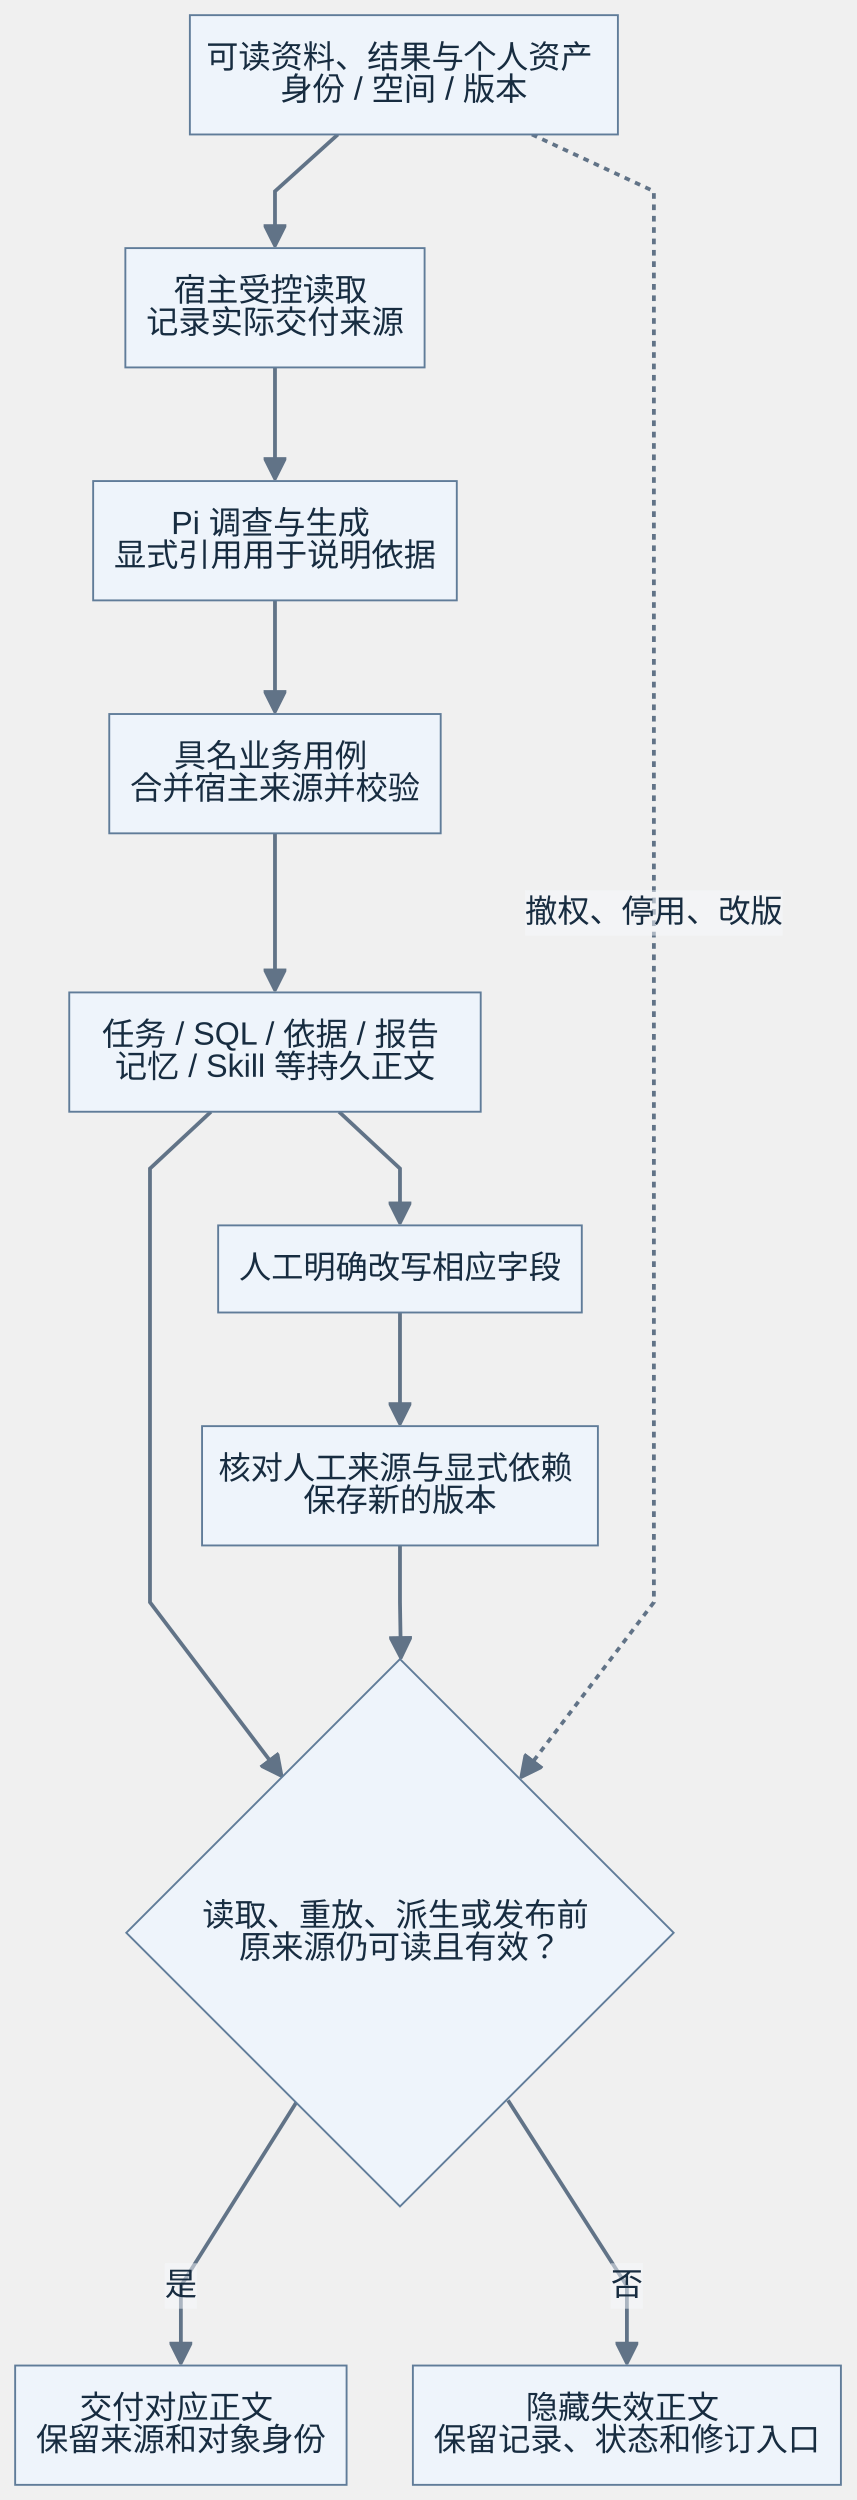
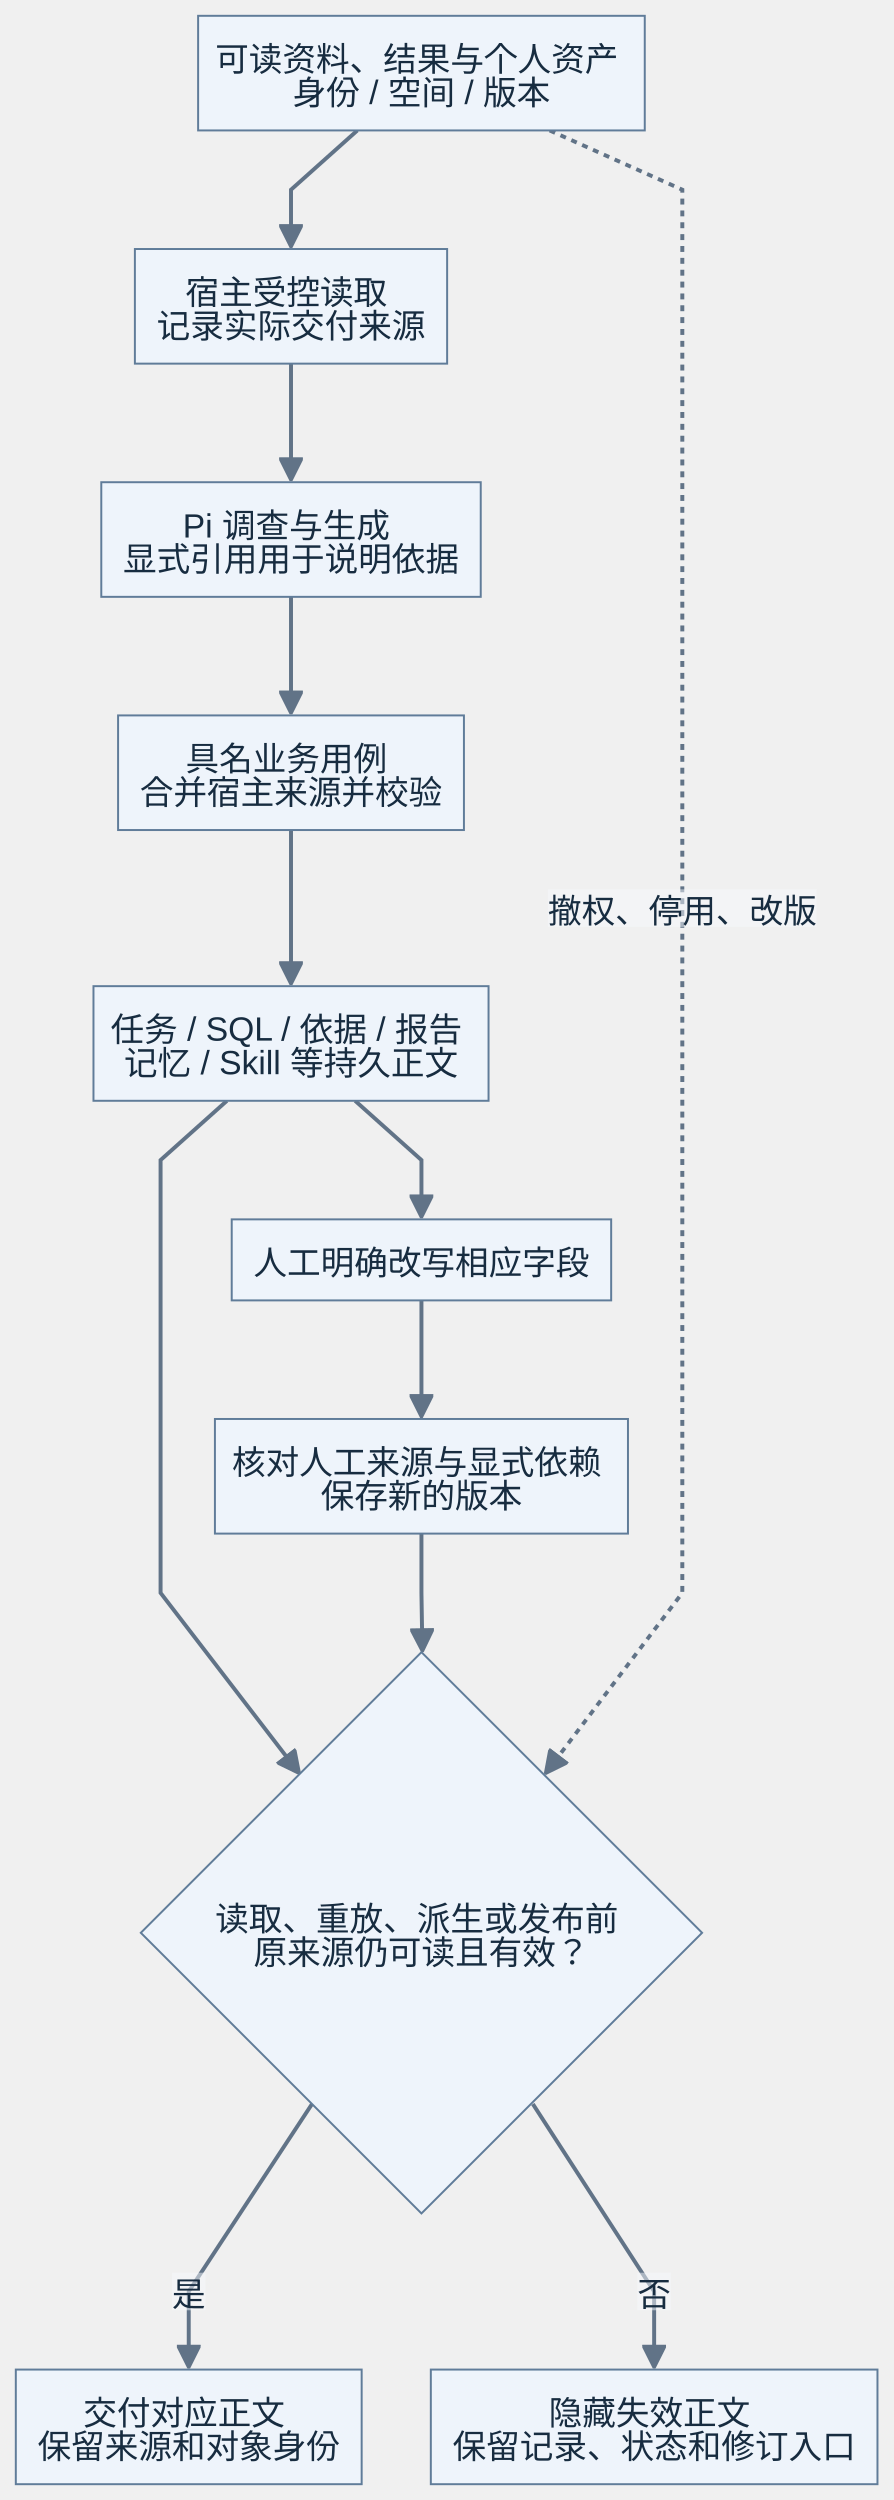
- <svg xmlns="http://www.w3.org/2000/svg" aria-roledescription="flowchart-v2" role="graphics-document document" viewBox="-8 -8 452 1320" height="1320" width="452" id="diagramV05">
+ <svg xmlns="http://www.w3.org/2000/svg" aria-roledescription="flowchart-v2" role="graphics-document document" viewBox="-8 -8 452 1265" height="1265" width="452" id="diagramV05">
  <style>#diagramV05{font-family:PingFang SC,Microsoft YaHei,Arial,sans-serif;font-size:17px;fill:#172c40;}#diagramV05 .error-icon{fill:#ffffff;}#diagramV05 .error-text{fill:#000000;stroke:#000000;}#diagramV05 .edge-thickness-normal{stroke-width:2px;}#diagramV05 .edge-thickness-thick{stroke-width:3.5px;}#diagramV05 .edge-pattern-solid{stroke-dasharray:0;}#diagramV05 .edge-pattern-dashed{stroke-dasharray:3;}#diagramV05 .edge-pattern-dotted{stroke-dasharray:2;}#diagramV05 .marker{fill:#617387;stroke:#617387;}#diagramV05 .marker.cross{stroke:#617387;}#diagramV05 svg{font-family:PingFang SC,Microsoft YaHei,Arial,sans-serif;font-size:17px;}#diagramV05 .label{font-family:PingFang SC,Microsoft YaHei,Arial,sans-serif;color:#172c40;}#diagramV05 .cluster-label text{fill:#000000;}#diagramV05 .cluster-label span,#diagramV05 p{color:#000000;}#diagramV05 .label text,#diagramV05 span,#diagramV05 p{fill:#172c40;color:#172c40;}#diagramV05 .node rect,#diagramV05 .node circle,#diagramV05 .node ellipse,#diagramV05 .node polygon,#diagramV05 .node path{fill:#eef4fb;stroke:#607c99;stroke-width:1px;}#diagramV05 .flowchart-label text{text-anchor:middle;}#diagramV05 .node .katex path{fill:#000;stroke:#000;stroke-width:1px;}#diagramV05 .node .label{text-align:center;}#diagramV05 .node.clickable{cursor:pointer;}#diagramV05 .arrowheadPath{fill:#0b0b0b;}#diagramV05 .edgePath .path{stroke:#617387;stroke-width:2.0px;}#diagramV05 .flowchart-link{stroke:#617387;fill:none;}#diagramV05 .edgeLabel{background-color:#f5f8fb;text-align:center;}#diagramV05 .edgeLabel rect{opacity:0.5;background-color:#f5f8fb;fill:#f5f8fb;}#diagramV05 .labelBkg{background-color:rgba(245, 248, 251, 0.5);}#diagramV05 .cluster rect{fill:#f7f9fc;stroke:#bccbd9;stroke-width:1px;}#diagramV05 .cluster text{fill:#000000;}#diagramV05 .cluster span,#diagramV05 p{color:#000000;}#diagramV05 div.mermaidTooltip{position:absolute;text-align:center;max-width:200px;padding:2px;font-family:PingFang SC,Microsoft YaHei,Arial,sans-serif;font-size:12px;background:#ffffff;border:1px solid hsl(0, 0%, 90%);border-radius:2px;pointer-events:none;z-index:100;}#diagramV05 .flowchartTitleText{text-anchor:middle;font-size:18px;fill:#172c40;}#diagramV05 :root{--mermaid-font-family:PingFang SC,Microsoft YaHei,Arial,sans-serif;}</style>
  <g>
    <marker orient="auto" markerHeight="12" markerWidth="12" markerUnits="userSpaceOnUse" refY="5" refX="6" viewBox="0 0 10 10" class="marker flowchart" id="diagramV05_flowchart-pointEnd">
      <path style="stroke-width: 1; stroke-dasharray: 1, 0;" class="arrowMarkerPath" d="M 0 0 L 10 5 L 0 10 z" />
    </marker>
    <marker orient="auto" markerHeight="12" markerWidth="12" markerUnits="userSpaceOnUse" refY="5" refX="4.5" viewBox="0 0 10 10" class="marker flowchart" id="diagramV05_flowchart-pointStart">
      <path style="stroke-width: 1; stroke-dasharray: 1, 0;" class="arrowMarkerPath" d="M 0 5 L 10 10 L 10 0 z" />
    </marker>
    <marker orient="auto" markerHeight="11" markerWidth="11" markerUnits="userSpaceOnUse" refY="5" refX="11" viewBox="0 0 10 10" class="marker flowchart" id="diagramV05_flowchart-circleEnd">
      <circle style="stroke-width: 1; stroke-dasharray: 1, 0;" class="arrowMarkerPath" r="5" cy="5" cx="5" />
    </marker>
    <marker orient="auto" markerHeight="11" markerWidth="11" markerUnits="userSpaceOnUse" refY="5" refX="-1" viewBox="0 0 10 10" class="marker flowchart" id="diagramV05_flowchart-circleStart">
      <circle style="stroke-width: 1; stroke-dasharray: 1, 0;" class="arrowMarkerPath" r="5" cy="5" cx="5" />
    </marker>
    <marker orient="auto" markerHeight="11" markerWidth="11" markerUnits="userSpaceOnUse" refY="5.2" refX="12" viewBox="0 0 11 11" class="marker cross flowchart" id="diagramV05_flowchart-crossEnd">
      <path style="stroke-width: 2; stroke-dasharray: 1, 0;" class="arrowMarkerPath" d="M 1,1 l 9,9 M 10,1 l -9,9" />
    </marker>
    <marker orient="auto" markerHeight="11" markerWidth="11" markerUnits="userSpaceOnUse" refY="5.2" refX="-1" viewBox="0 0 11 11" class="marker cross flowchart" id="diagramV05_flowchart-crossStart">
      <path style="stroke-width: 2; stroke-dasharray: 1, 0;" class="arrowMarkerPath" d="M 1,1 l 9,9 M 10,1 l -9,9" />
    </marker>
    <g class="root">
      <g class="clusters" />
      <g class="edgePaths">
-         <path marker-end="url(#diagramV05_flowchart-pointEnd)" style="fill:none;" class="edge-thickness-normal edge-pattern-solid flowchart-link LS-Sources LE-Read" id="L-Sources-Read-0" d="M170.389,63L137.188,93L137.188,117.7" />
-         <path marker-end="url(#diagramV05_flowchart-pointEnd)" style="fill:none;" class="edge-thickness-normal edge-pattern-solid flowchart-link LS-Read LE-Pi" id="L-Read-Pi-0" d="M137.188,186L137.188,216L137.188,240.7" />
-         <path marker-end="url(#diagramV05_flowchart-pointEnd)" style="fill:none;" class="edge-thickness-normal edge-pattern-solid flowchart-link LS-Pi LE-Write" id="L-Pi-Write-0" d="M137.188,309L137.188,339L137.188,363.7" />
-         <path marker-end="url(#diagramV05_flowchart-pointEnd)" style="fill:none;" class="edge-thickness-normal edge-pattern-solid flowchart-link LS-Write LE-Records" id="L-Write-Records-0" d="M137.188,432L137.188,474L137.188,510.7" />
-         <path marker-end="url(#diagramV05_flowchart-pointEnd)" style="fill:none;" class="edge-thickness-normal edge-pattern-solid flowchart-link LS-Records LE-Check" id="L-Records-Check-0" d="M103.383,579L71.188,609L71.188,662L71.188,715L71.188,776.5L71.188,838L138.255,926.507" />
-         <path marker-end="url(#diagramV05_flowchart-pointEnd)" style="fill:none;" class="edge-thickness-normal edge-pattern-solid flowchart-link LS-Check LE-Deliver" id="L-Check-Deliver-0" d="M148.368,1102.181L87.5,1199L87.5,1235.7" />
-         <path marker-end="url(#diagramV05_flowchart-pointEnd)" style="fill:none;" class="edge-thickness-normal edge-pattern-solid flowchart-link LS-Check LE-Hide" id="L-Check-Hide-0" d="M260.208,1100.98L323,1199L323,1235.7" />
-         <path marker-end="url(#diagramV05_flowchart-pointEnd)" style="fill:none;stroke-width:2px;stroke-dasharray:3;" class="edge-thickness-normal edge-pattern-dotted flowchart-link LS-Sources LE-Check" id="L-Sources-Check-0" d="M272.86,63L337.25,93L337.25,154.5L337.25,216L337.25,277.5L337.25,339L337.25,400.5L337.25,474L337.25,547.5L337.25,609L337.25,662L337.25,715L337.25,776.5L337.25,838L269.673,927.059" />
-         <path marker-end="url(#diagramV05_flowchart-pointEnd)" style="fill:none;" class="edge-thickness-normal edge-pattern-solid flowchart-link LS-Records LE-Human" id="L-Records-Human-0" d="M170.992,579L203.188,609L203.188,633.7" />
-         <path marker-end="url(#diagramV05_flowchart-pointEnd)" style="fill:none;" class="edge-thickness-normal edge-pattern-solid flowchart-link LS-Human LE-New" id="L-Human-New-0" d="M203.188,685L203.188,715L203.188,739.7" />
-         <path marker-end="url(#diagramV05_flowchart-pointEnd)" style="fill:none;" class="edge-thickness-normal edge-pattern-solid flowchart-link LS-New LE-Check" id="L-New-Check-0" d="M203.188,808L203.188,838L203.601,863.201" />
+         <path marker-end="url(#diagramV05_flowchart-pointEnd)" style="fill:none;" class="edge-thickness-normal edge-pattern-solid flowchart-link LS-Sources LE-Read" id="L-Sources-Read-0" d="M172.809,58L139.25,88L139.25,112.7" />
+         <path marker-end="url(#diagramV05_flowchart-pointEnd)" style="fill:none;" class="edge-thickness-normal edge-pattern-solid flowchart-link LS-Read LE-Pi" id="L-Read-Pi-0" d="M139.25,176L139.25,206L139.25,230.7" />
+         <path marker-end="url(#diagramV05_flowchart-pointEnd)" style="fill:none;" class="edge-thickness-normal edge-pattern-solid flowchart-link LS-Pi LE-Write" id="L-Pi-Write-0" d="M139.25,294L139.25,324L139.25,348.7" />
+         <path marker-end="url(#diagramV05_flowchart-pointEnd)" style="fill:none;" class="edge-thickness-normal edge-pattern-solid flowchart-link LS-Write LE-Records" id="L-Write-Records-0" d="M139.25,412L139.25,451.5L139.25,485.7" />
+         <path marker-end="url(#diagramV05_flowchart-pointEnd)" style="fill:none;" class="edge-thickness-normal edge-pattern-solid flowchart-link LS-Records LE-Check" id="L-Records-Check-0" d="M106.809,549L73.25,579L73.25,629.5L73.25,680L73.25,739L73.25,798L140.862,885.956" />
+         <path marker-end="url(#diagramV05_flowchart-pointEnd)" style="fill:none;" class="edge-thickness-normal edge-pattern-solid flowchart-link LS-Check LE-Deliver" id="L-Check-Deliver-0" d="M149.875,1056.625L87.5,1151.5L87.5,1185.7" />
+         <path marker-end="url(#diagramV05_flowchart-pointEnd)" style="fill:none;" class="edge-thickness-normal edge-pattern-solid flowchart-link LS-Check LE-Hide" id="L-Check-Hide-0" d="M261.625,1056.625L323,1151.5L323,1185.7" />
+         <path marker-end="url(#diagramV05_flowchart-pointEnd)" style="fill:none;stroke-width:2px;stroke-dasharray:3;" class="edge-thickness-normal edge-pattern-dotted flowchart-link LS-Sources LE-Check" id="L-Sources-Check-0" d="M270.131,58L337.25,88L337.25,147L337.25,206L337.25,265L337.25,324L337.25,383L337.25,451.5L337.25,520L337.25,579L337.25,629.5L337.25,680L337.25,739L337.25,798L270.609,885.934" />
+         <path marker-end="url(#diagramV05_flowchart-pointEnd)" style="fill:none;" class="edge-thickness-normal edge-pattern-solid flowchart-link LS-Records LE-Human" id="L-Records-Human-0" d="M171.691,549L205.25,579L205.25,603.7" />
+         <path marker-end="url(#diagramV05_flowchart-pointEnd)" style="fill:none;" class="edge-thickness-normal edge-pattern-solid flowchart-link LS-Human LE-New" id="L-Human-New-0" d="M205.25,650L205.25,680L205.25,704.7" />
+         <path marker-end="url(#diagramV05_flowchart-pointEnd)" style="fill:none;" class="edge-thickness-normal edge-pattern-solid flowchart-link LS-New LE-Check" id="L-New-Check-0" d="M205.25,768L205.25,798L205.663,823.201" />
      </g>
      <g class="edgeLabels">
        <g class="edgeLabel">
          <g transform="translate(0, 0)" class="label">
            <rect height="0" width="0" ry="0" rx="0" />
            <text style="">
              <tspan class="row" x="0" dy="1em" xml:space="preserve" />
            </text>
          </g>
        </g>
        <g class="edgeLabel">
          <g transform="translate(0, 0)" class="label">
            <rect height="0" width="0" ry="0" rx="0" />
            <text style="">
              <tspan class="row" x="0" dy="1em" xml:space="preserve" />
            </text>
          </g>
        </g>
        <g class="edgeLabel">
          <g transform="translate(0, 0)" class="label">
            <rect height="0" width="0" ry="0" rx="0" />
            <text style="">
              <tspan class="row" x="0" dy="1em" xml:space="preserve" />
            </text>
          </g>
        </g>
        <g class="edgeLabel">
          <g transform="translate(0, 0)" class="label">
            <rect height="0" width="0" ry="0" rx="0" />
            <text style="">
              <tspan class="row" x="0" dy="1em" xml:space="preserve" />
            </text>
          </g>
        </g>
        <g class="edgeLabel">
          <g transform="translate(0, 0)" class="label">
            <rect height="0" width="0" ry="0" rx="0" />
            <text style="">
              <tspan class="row" x="0" dy="1em" xml:space="preserve" />
            </text>
          </g>
        </g>
-         <g transform="translate(87.5, 1199)" class="edgeLabel">
-           <g transform="translate(-8.5, -12)" class="label">
-             <rect height="24" width="17" ry="0" rx="0" />
+         <g transform="translate(87.5, 1151.5)" class="edgeLabel">
+           <g transform="translate(-8.5, -9.5)" class="label">
+             <rect height="19" width="17" ry="0" rx="0" />
            <text style="">
              <tspan class="row" x="0" dy="1em" xml:space="preserve">是</tspan>
            </text>
          </g>
        </g>
-         <g transform="translate(323, 1199)" class="edgeLabel">
-           <g transform="translate(-8.5, -12)" class="label">
-             <rect height="24" width="17" ry="0" rx="0" />
+         <g transform="translate(323, 1151.5)" class="edgeLabel">
+           <g transform="translate(-8.5, -9.5)" class="label">
+             <rect height="19" width="17" ry="0" rx="0" />
            <text style="">
              <tspan class="row" x="0" dy="1em" xml:space="preserve">否</tspan>
            </text>
          </g>
        </g>
-         <g transform="translate(337.25, 474)" class="edgeLabel">
-           <g transform="translate(-68, -12)" class="label">
-             <rect height="24" width="136" ry="0" rx="0" />
+         <g transform="translate(337.25, 451.5)" class="edgeLabel">
+           <g transform="translate(-68, -9.5)" class="label">
+             <rect height="19" width="136" ry="0" rx="0" />
            <text style="">
              <tspan class="row" x="0" dy="1em" xml:space="preserve">撤权、停用、改版</tspan>
            </text>
          </g>
        </g>
        <g class="edgeLabel">
          <g transform="translate(0, 0)" class="label">
            <rect height="0" width="0" ry="0" rx="0" />
            <text style="">
              <tspan class="row" x="0" dy="1em" xml:space="preserve" />
            </text>
          </g>
        </g>
        <g class="edgeLabel">
          <g transform="translate(0, 0)" class="label">
            <rect height="0" width="0" ry="0" rx="0" />
            <text style="">
              <tspan class="row" x="0" dy="1em" xml:space="preserve" />
            </text>
          </g>
        </g>
        <g class="edgeLabel">
          <g transform="translate(0, 0)" class="label">
            <rect height="0" width="0" ry="0" rx="0" />
            <text style="">
              <tspan class="row" x="0" dy="1em" xml:space="preserve" />
            </text>
          </g>
        </g>
      </g>
      <g class="nodes">
-         <g transform="translate(205.25, 31.5)" data-id="Sources" data-node="true" id="flowchart-Sources-88" class="node default default flowchart-label">
-           <rect height="63" width="226" y="-31.5" x="-113" ry="0" rx="0" style="" class="basic label-container" />
-           <g transform="translate(0, -20.5)" style="" class="label">
+         <g transform="translate(205.25, 29)" data-id="Sources" data-node="true" id="flowchart-Sources-88" class="node default default flowchart-label">
+           <rect height="58" width="226" y="-29" x="-113" ry="0" rx="0" style="" class="basic label-container" />
+           <g transform="translate(0, -18)" style="" class="label">
            <rect />
            <text style="">
              <tspan class="row" x="0" dy="1em" xml:space="preserve">可读资料、结果与个人资产</tspan>
              <tspan class="row" x="0" dy="1em" xml:space="preserve">身份 / 空间 / 版本</tspan>
            </text>
          </g>
        </g>
-         <g transform="translate(137.1875, 154.5)" data-id="Read" data-node="true" id="flowchart-Read-89" class="node default default flowchart-label">
-           <rect height="63" width="158" y="-31.5" x="-79" ry="0" rx="0" style="" class="basic label-container" />
-           <g transform="translate(0, -20.5)" style="" class="label">
+         <g transform="translate(139.25, 147)" data-id="Read" data-node="true" id="flowchart-Read-89" class="node default default flowchart-label">
+           <rect height="58" width="158" y="-29" x="-79" ry="0" rx="0" style="" class="basic label-container" />
+           <g transform="translate(0, -18)" style="" class="label">
            <rect />
            <text style="">
              <tspan class="row" x="0" dy="1em" xml:space="preserve">宿主受控读取</tspan>
              <tspan class="row" x="0" dy="1em" xml:space="preserve">记录实际交付来源</tspan>
            </text>
          </g>
        </g>
-         <g transform="translate(137.1875, 277.5)" data-id="Pi" data-node="true" id="flowchart-Pi-91" class="node default default flowchart-label">
-           <rect height="63" width="192" y="-31.5" x="-96" ry="0" rx="0" style="" class="basic label-container" />
-           <g transform="translate(0, -20.5)" style="" class="label">
+         <g transform="translate(139.25, 265)" data-id="Pi" data-node="true" id="flowchart-Pi-91" class="node default default flowchart-label">
+           <rect height="58" width="192" y="-29" x="-96" ry="0" rx="0" style="" class="basic label-container" />
+           <g transform="translate(0, -18)" style="" class="label">
            <rect />
            <text style="">
              <tspan class="row" x="0" dy="1em" xml:space="preserve">Pi 调查与生成</tspan>
              <tspan class="row" x="0" dy="1em" xml:space="preserve">显式引用用于说明依据</tspan>
            </text>
          </g>
        </g>
-         <g transform="translate(137.1875, 400.5)" data-id="Write" data-node="true" id="flowchart-Write-93" class="node default default flowchart-label">
-           <rect height="63" width="175" y="-31.5" x="-87.5" ry="0" rx="0" style="" class="basic label-container" />
-           <g transform="translate(0, -20.5)" style="" class="label">
+         <g transform="translate(139.25, 383)" data-id="Write" data-node="true" id="flowchart-Write-93" class="node default default flowchart-label">
+           <rect height="58" width="175" y="-29" x="-87.5" ry="0" rx="0" style="" class="basic label-container" />
+           <g transform="translate(0, -18)" style="" class="label">
            <rect />
            <text style="">
              <tspan class="row" x="0" dy="1em" xml:space="preserve">具名业务用例</tspan>
              <tspan class="row" x="0" dy="1em" xml:space="preserve">合并宿主来源并校验</tspan>
            </text>
          </g>
        </g>
-         <g transform="translate(137.1875, 547.5)" data-id="Records" data-node="true" id="flowchart-Records-95" class="node default default flowchart-label">
-           <rect height="63" width="217.25" y="-31.5" x="-108.625" ry="0" rx="0" style="" class="basic label-container" />
-           <g transform="translate(0, -20.5)" style="" class="label">
+         <g transform="translate(139.25, 520)" data-id="Records" data-node="true" id="flowchart-Records-95" class="node default default flowchart-label">
+           <rect height="58" width="199.906" y="-29" x="-99.953" ry="0" rx="0" style="" class="basic label-container" />
+           <g transform="translate(0, -18)" style="" class="label">
            <rect />
            <text style="">
              <tspan class="row" x="0" dy="1em" xml:space="preserve">任务 / SQL / 依据 / 报告</tspan>
              <tspan class="row" x="0" dy="1em" xml:space="preserve">记忆 / Skill 等持久正文</tspan>
            </text>
          </g>
        </g>
-         <g transform="translate(203.1875, 1012.5)" data-id="Check" data-node="true" id="flowchart-Check-97" class="node default default flowchart-label">
-           <polygon style="" transform="translate(-144.5,144.5)" class="label-container" points="144.5,0 289,-144.5 144.5,-289 0,-144.5" />
-           <g transform="translate(0, -20.5)" style="" class="label">
+         <g transform="translate(205.25, 970)" data-id="Check" data-node="true" id="flowchart-Check-97" class="node default default flowchart-label">
+           <polygon style="" transform="translate(-142,142)" class="label-container" points="142,0 284,-142 142,-284 0,-142" />
+           <g transform="translate(0, -18)" style="" class="label">
            <rect />
            <text style="">
              <tspan class="row" x="0" dy="1em" xml:space="preserve">读取、重放、派生或发布前</tspan>
              <tspan class="row" x="0" dy="1em" xml:space="preserve">原来源仍可读且有效？</tspan>
            </text>
          </g>
        </g>
-         <g transform="translate(87.5, 1272.5)" data-id="Deliver" data-node="true" id="flowchart-Deliver-99" class="node default default flowchart-label">
-           <rect height="63" width="175" y="-31.5" x="-87.5" ry="0" rx="0" style="" class="basic label-container" />
-           <g transform="translate(0, -20.5)" style="" class="label">
+         <g transform="translate(87.5, 1220)" data-id="Deliver" data-node="true" id="flowchart-Deliver-99" class="node default default flowchart-label">
+           <rect height="58" width="175" y="-29" x="-87.5" ry="0" rx="0" style="" class="basic label-container" />
+           <g transform="translate(0, -18)" style="" class="label">
            <rect />
            <text style="">
              <tspan class="row" x="0" dy="1em" xml:space="preserve">交付对应正文</tspan>
              <tspan class="row" x="0" dy="1em" xml:space="preserve">保留来源和对象身份</tspan>
            </text>
          </g>
        </g>
-         <g transform="translate(323, 1272.5)" data-id="Hide" data-node="true" id="flowchart-Hide-101" class="node default default flowchart-label">
-           <rect height="63" width="226" y="-31.5" x="-113" ry="0" rx="0" style="" class="basic label-container" />
-           <g transform="translate(0, -20.5)" style="" class="label">
+         <g transform="translate(323, 1220)" data-id="Hide" data-node="true" id="flowchart-Hide-101" class="node default default flowchart-label">
+           <rect height="58" width="226" y="-29" x="-113" ry="0" rx="0" style="" class="basic label-container" />
+           <g transform="translate(0, -18)" style="" class="label">
            <rect />
            <text style="">
              <tspan class="row" x="0" dy="1em" xml:space="preserve">隐藏失效正文</tspan>
              <tspan class="row" x="0" dy="1em" xml:space="preserve">保留记录、状态和修订入口</tspan>
            </text>
          </g>
        </g>
-         <g transform="translate(203.1875, 662)" data-id="Human" data-node="true" id="flowchart-Human-105" class="node default default flowchart-label">
-           <rect height="46" width="192" y="-23" x="-96" ry="0" rx="0" style="" class="basic label-container" />
-           <g transform="translate(0, -12)" style="" class="label">
+         <g transform="translate(205.25, 629.5)" data-id="Human" data-node="true" id="flowchart-Human-105" class="node default default flowchart-label">
+           <rect height="41" width="192" y="-20.5" x="-96" ry="0" rx="0" style="" class="basic label-container" />
+           <g transform="translate(0, -9.5)" style="" class="label">
            <rect />
            <text style="">
              <tspan class="row" x="0" dy="1em" xml:space="preserve">人工明确改写相应字段</tspan>
            </text>
          </g>
        </g>
-         <g transform="translate(203.1875, 776.5)" data-id="New" data-node="true" id="flowchart-New-107" class="node default default flowchart-label">
-           <rect height="63" width="209" y="-31.5" x="-104.5" ry="0" rx="0" style="" class="basic label-container" />
-           <g transform="translate(0, -20.5)" style="" class="label">
+         <g transform="translate(205.25, 739)" data-id="New" data-node="true" id="flowchart-New-107" class="node default default flowchart-label">
+           <rect height="58" width="209" y="-29" x="-104.5" ry="0" rx="0" style="" class="basic label-container" />
+           <g transform="translate(0, -18)" style="" class="label">
            <rect />
            <text style="">
              <tspan class="row" x="0" dy="1em" xml:space="preserve">核对人工来源与显式依赖</tspan>
              <tspan class="row" x="0" dy="1em" xml:space="preserve">保存新的版本</tspan>
            </text>
          </g>
        </g>
      </g>
    </g>
  </g>
</svg>
